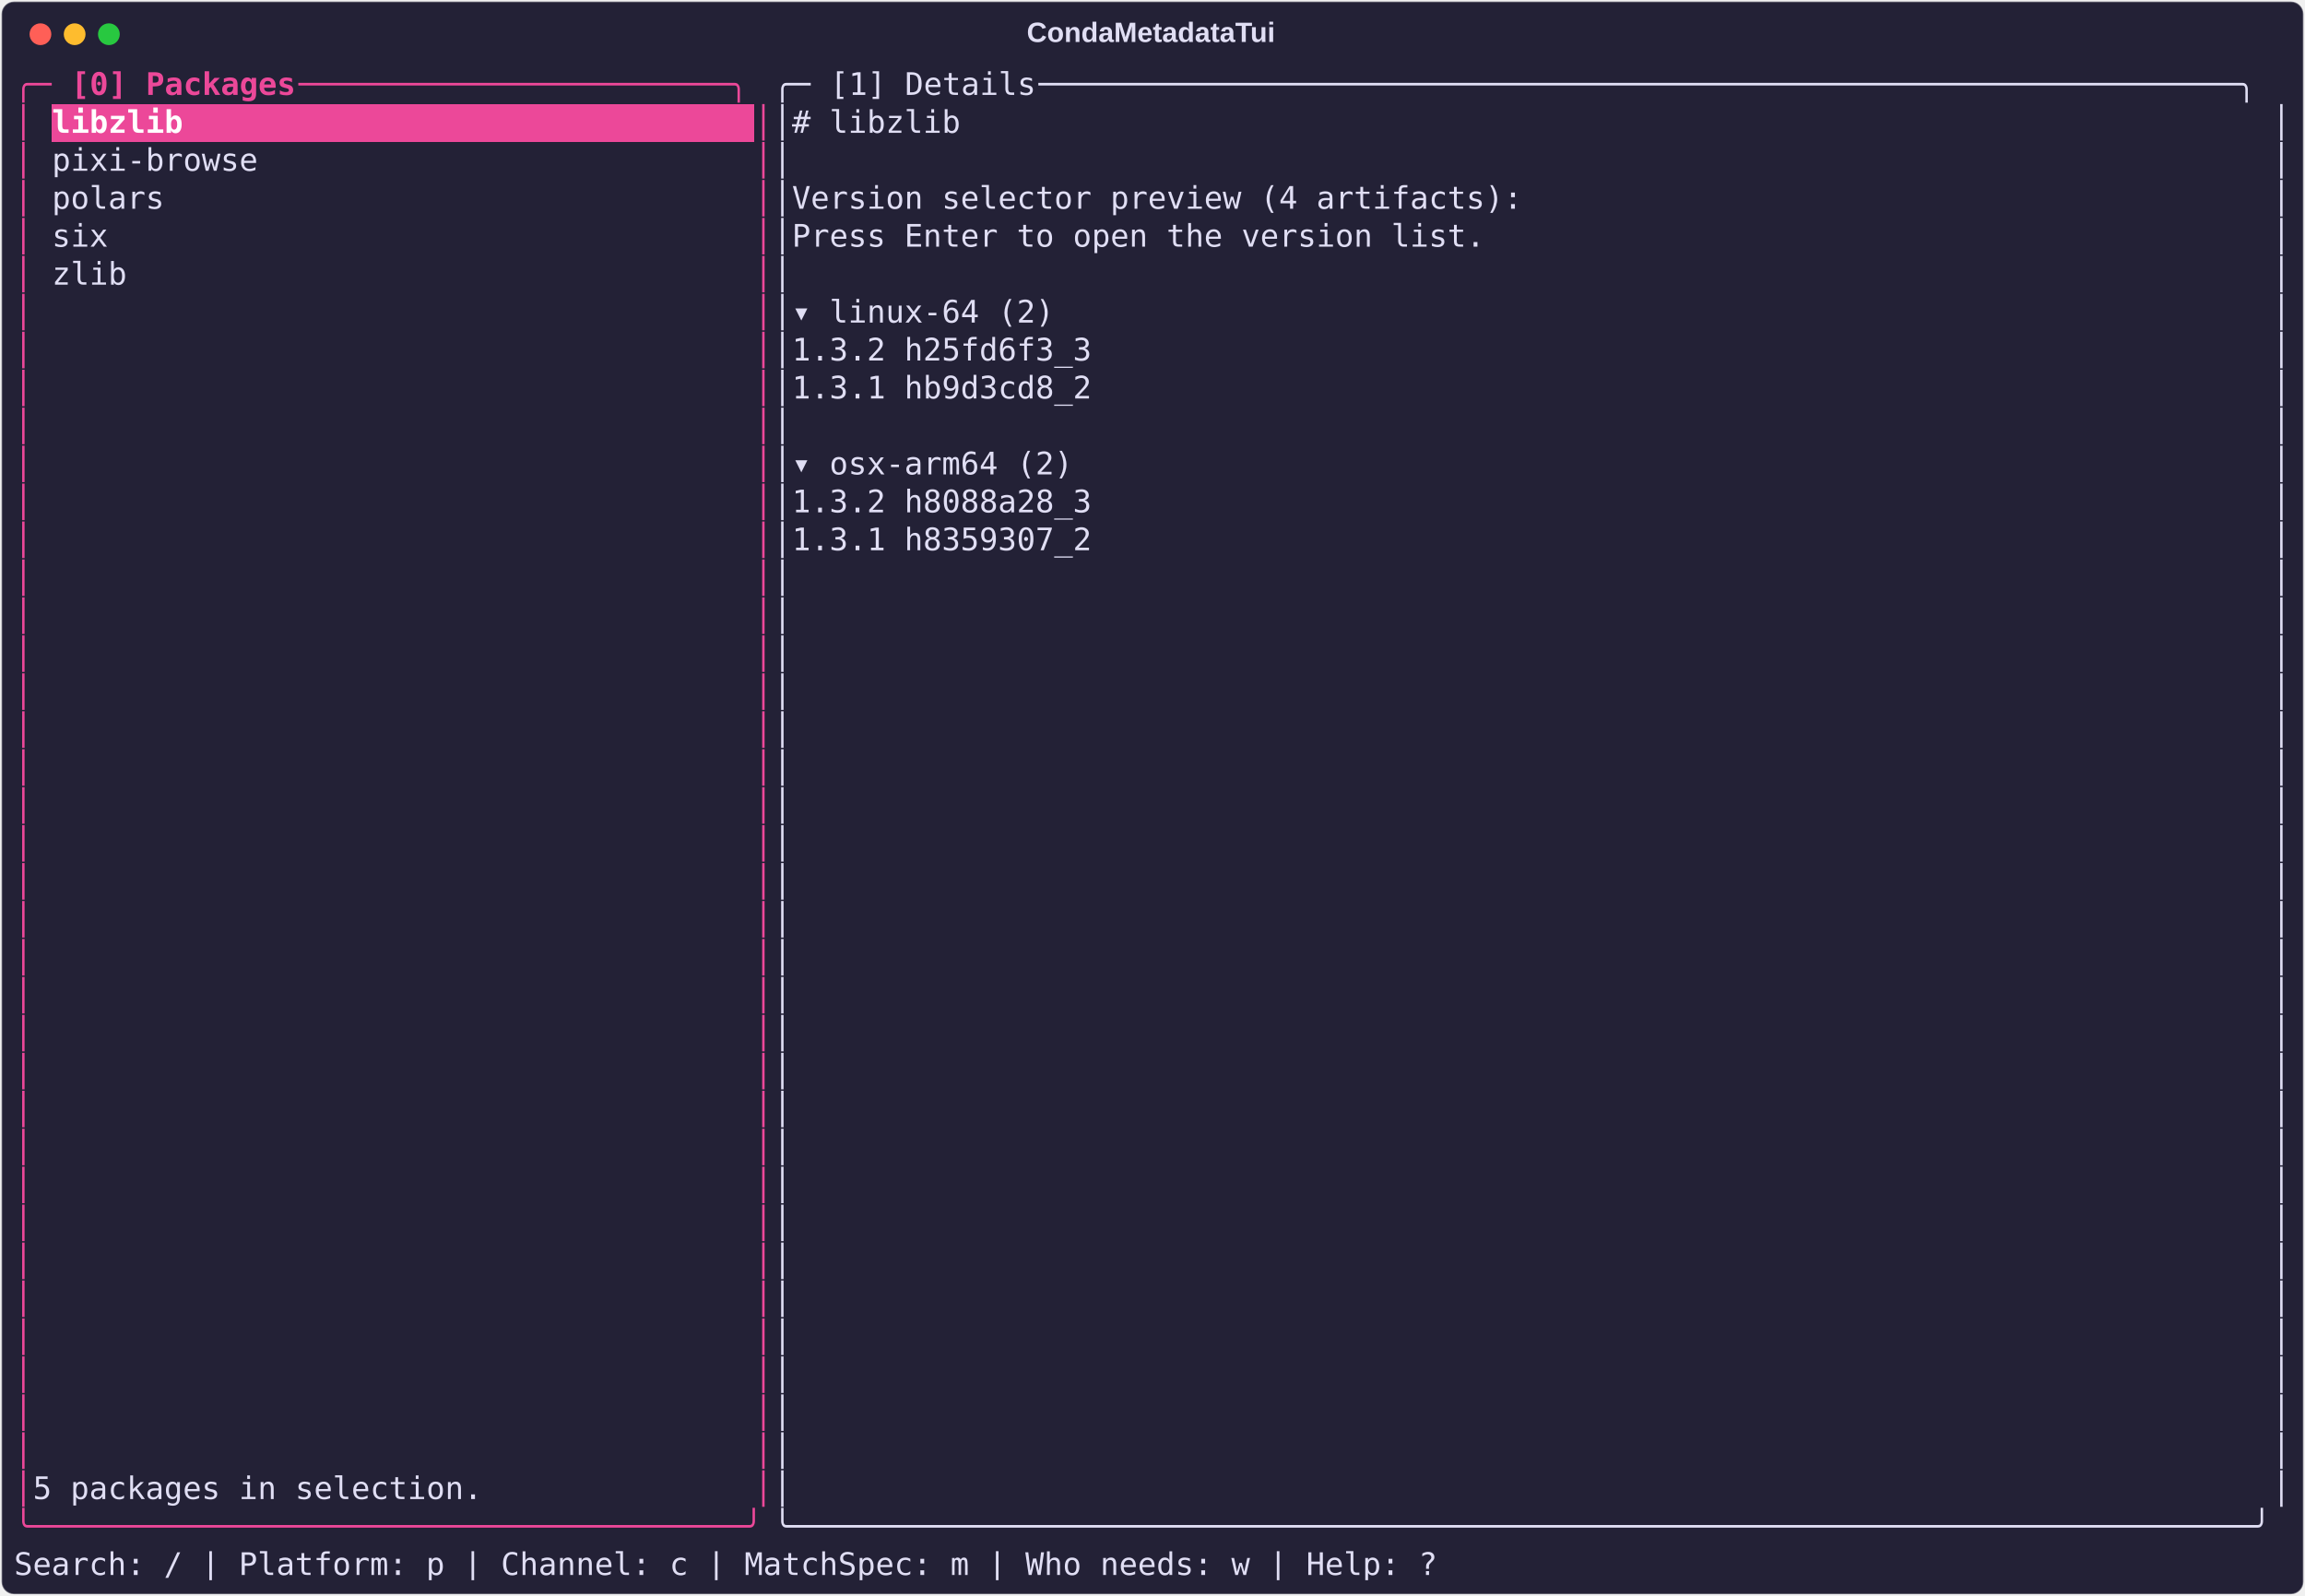
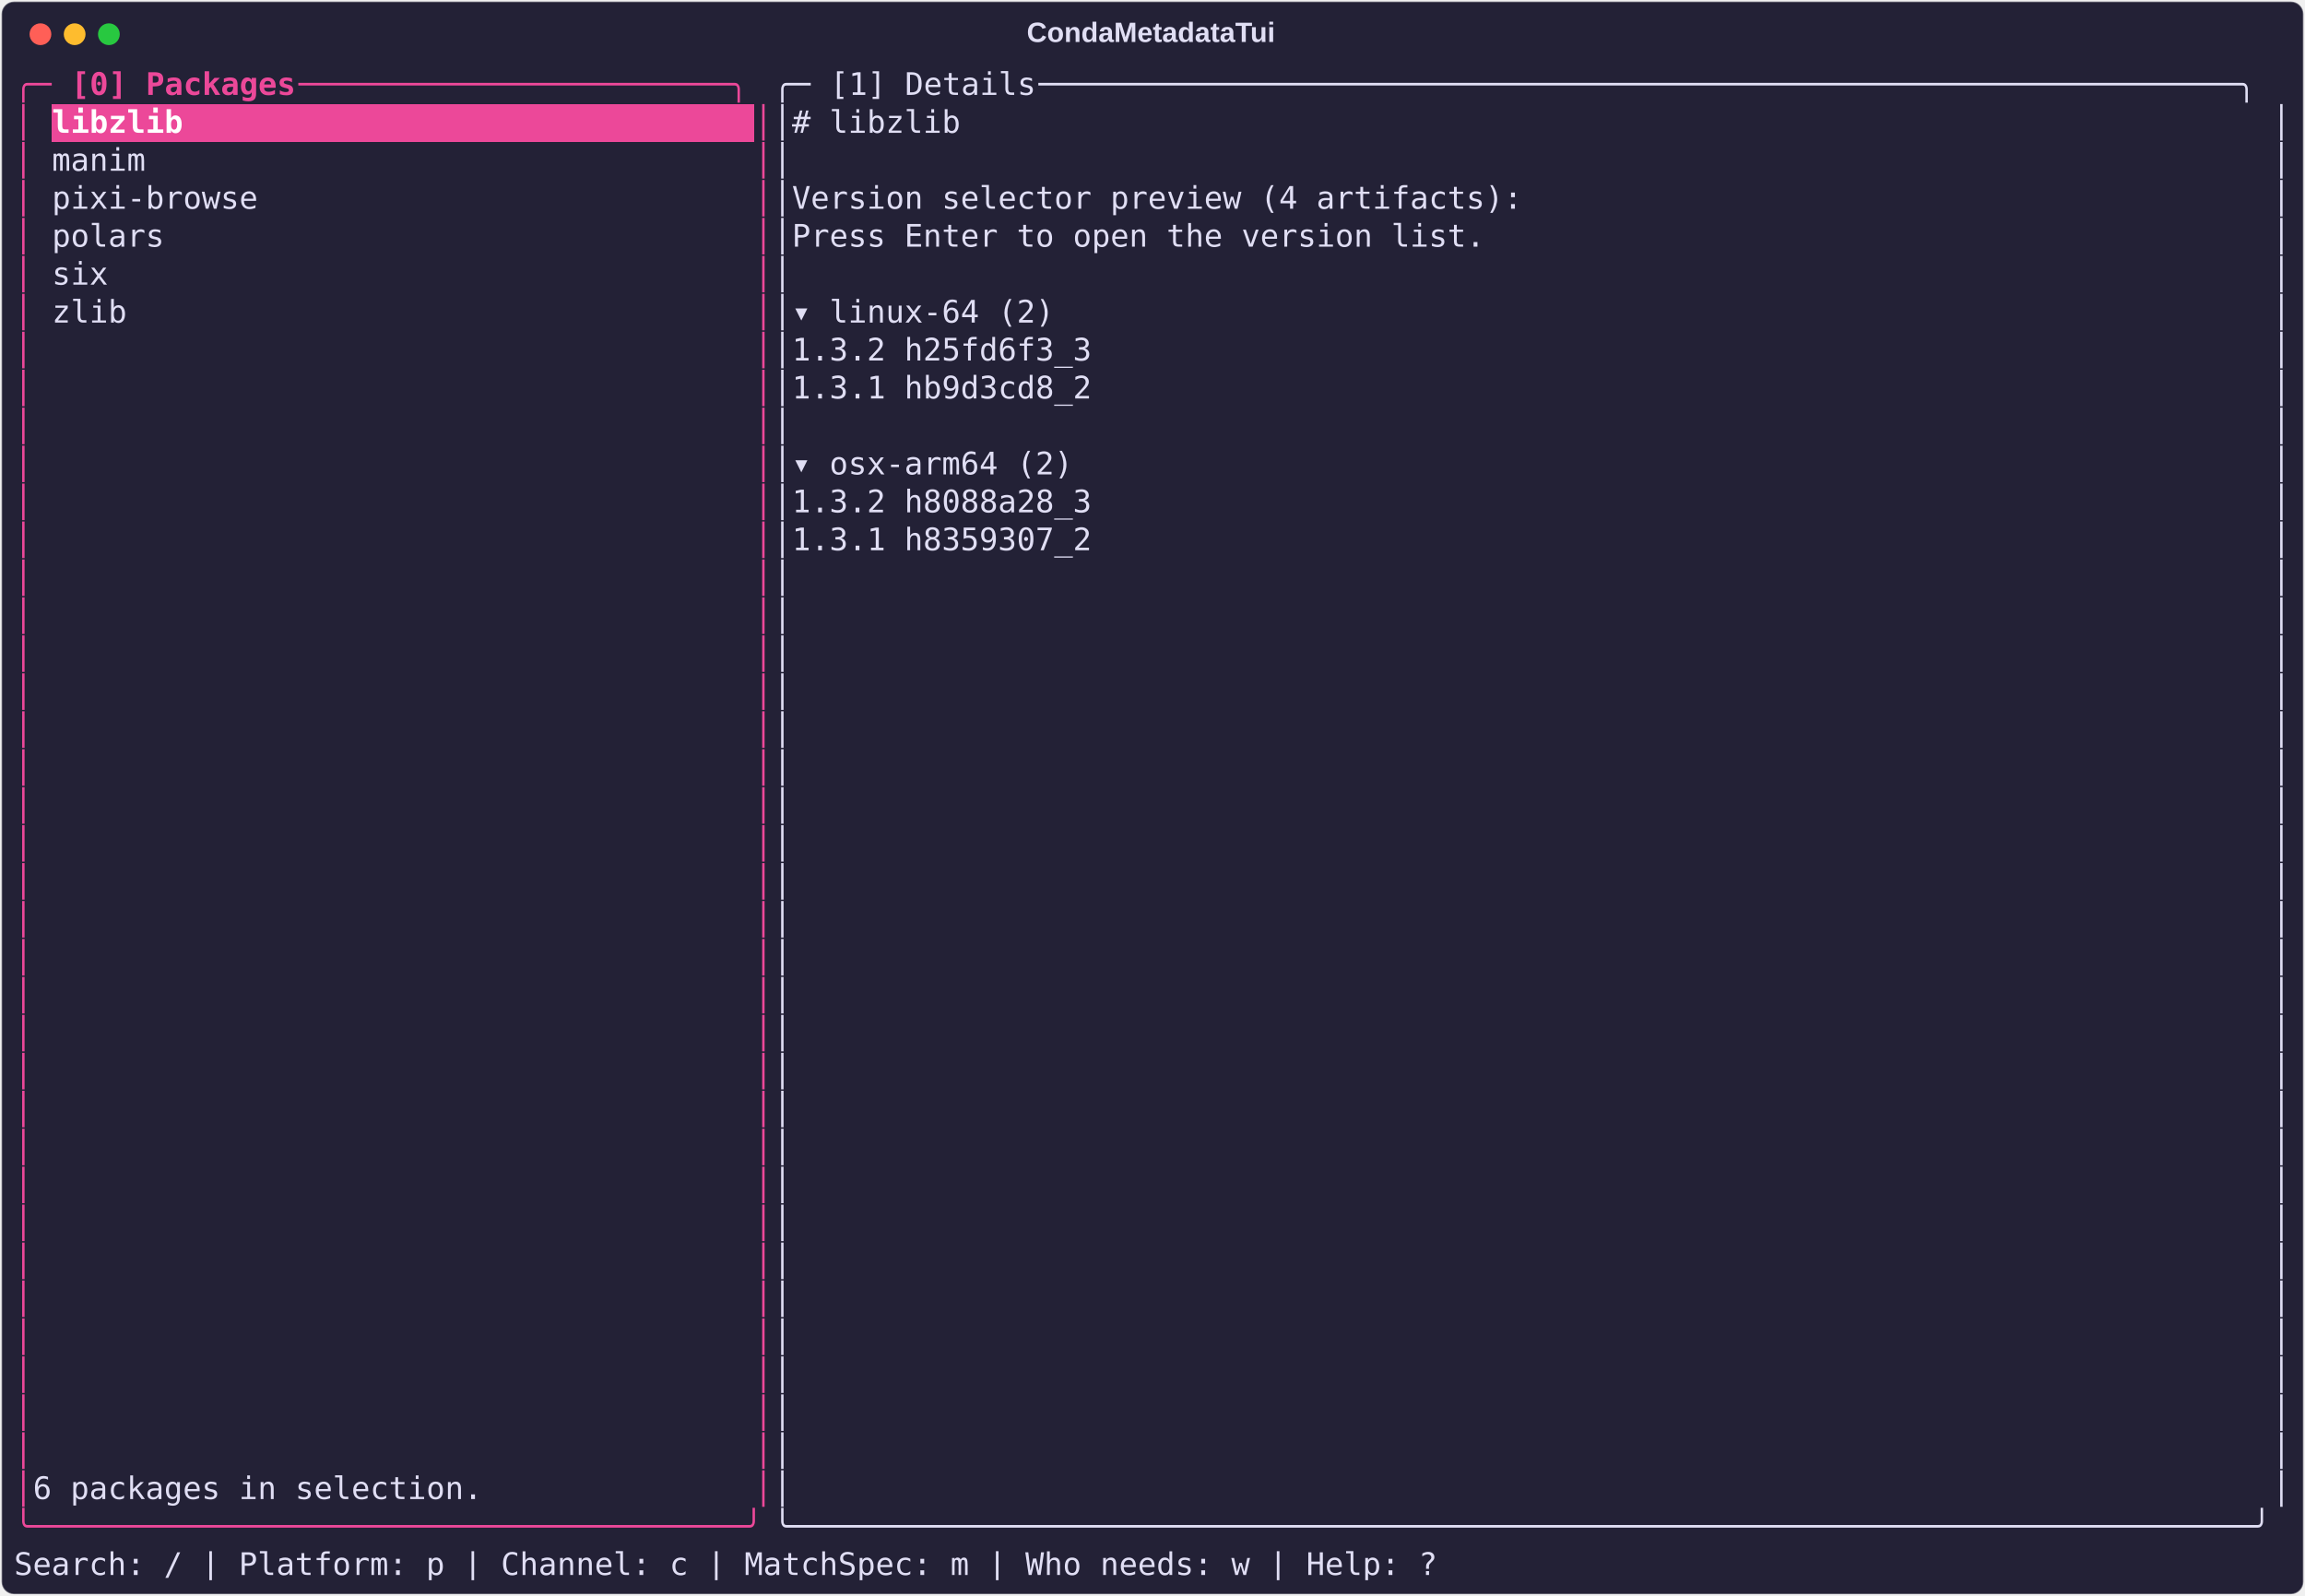
<svg xmlns="http://www.w3.org/2000/svg" class="rich-terminal" viewBox="0 0 1482 1026.0">
  <style>

    @font-face {
        font-family: "Fira Code";
        src: local("FiraCode-Regular"),
                url("https://cdnjs.cloudflare.com/ajax/libs/firacode/6.2.0/woff2/FiraCode-Regular.woff2") format("woff2"),
                url("https://cdnjs.cloudflare.com/ajax/libs/firacode/6.2.0/woff/FiraCode-Regular.woff") format("woff");
        font-style: normal;
        font-weight: 400;
    }
    @font-face {
        font-family: "Fira Code";
        src: local("FiraCode-Bold"),
                url("https://cdnjs.cloudflare.com/ajax/libs/firacode/6.2.0/woff2/FiraCode-Bold.woff2") format("woff2"),
                url("https://cdnjs.cloudflare.com/ajax/libs/firacode/6.2.0/woff/FiraCode-Bold.woff") format("woff");
        font-style: bold;
        font-weight: 700;
    }

    .terminal-matrix {
        font-family: Fira Code, monospace;
        font-size: 20px;
        line-height: 24.4px;
        font-variant-east-asian: full-width;
    }

    .terminal-title {
        font-size: 18px;
        font-weight: bold;
        font-family: arial;
    }

    .terminal-r1 { fill: #ec4899 }
.terminal-r2 { fill: #ec4899;font-weight: bold }
.terminal-r3 { fill: #e0def4 }
.terminal-r4 { fill: #ffffff;font-weight: bold }
    </style>
  <defs>
    <clipPath id="terminal-clip-terminal">
      <rect x="0" y="0" width="1463.0" height="975.0" />
    </clipPath>
    <clipPath id="terminal-line-0">
      <rect x="0" y="1.5" width="1464" height="24.65" />
    </clipPath>
    <clipPath id="terminal-line-1">
      <rect x="0" y="25.9" width="1464" height="24.65" />
    </clipPath>
    <clipPath id="terminal-line-2">
      <rect x="0" y="50.3" width="1464" height="24.65" />
    </clipPath>
    <clipPath id="terminal-line-3">
      <rect x="0" y="74.7" width="1464" height="24.65" />
    </clipPath>
    <clipPath id="terminal-line-4">
      <rect x="0" y="99.1" width="1464" height="24.65" />
    </clipPath>
    <clipPath id="terminal-line-5">
      <rect x="0" y="123.5" width="1464" height="24.65" />
    </clipPath>
    <clipPath id="terminal-line-6">
      <rect x="0" y="147.9" width="1464" height="24.65" />
    </clipPath>
    <clipPath id="terminal-line-7">
      <rect x="0" y="172.3" width="1464" height="24.65" />
    </clipPath>
    <clipPath id="terminal-line-8">
      <rect x="0" y="196.7" width="1464" height="24.65" />
    </clipPath>
    <clipPath id="terminal-line-9">
      <rect x="0" y="221.1" width="1464" height="24.65" />
    </clipPath>
    <clipPath id="terminal-line-10">
      <rect x="0" y="245.5" width="1464" height="24.65" />
    </clipPath>
    <clipPath id="terminal-line-11">
      <rect x="0" y="269.9" width="1464" height="24.65" />
    </clipPath>
    <clipPath id="terminal-line-12">
      <rect x="0" y="294.3" width="1464" height="24.65" />
    </clipPath>
    <clipPath id="terminal-line-13">
      <rect x="0" y="318.7" width="1464" height="24.65" />
    </clipPath>
    <clipPath id="terminal-line-14">
      <rect x="0" y="343.1" width="1464" height="24.65" />
    </clipPath>
    <clipPath id="terminal-line-15">
      <rect x="0" y="367.5" width="1464" height="24.65" />
    </clipPath>
    <clipPath id="terminal-line-16">
      <rect x="0" y="391.9" width="1464" height="24.65" />
    </clipPath>
    <clipPath id="terminal-line-17">
      <rect x="0" y="416.3" width="1464" height="24.65" />
    </clipPath>
    <clipPath id="terminal-line-18">
      <rect x="0" y="440.7" width="1464" height="24.65" />
    </clipPath>
    <clipPath id="terminal-line-19">
      <rect x="0" y="465.1" width="1464" height="24.65" />
    </clipPath>
    <clipPath id="terminal-line-20">
      <rect x="0" y="489.5" width="1464" height="24.65" />
    </clipPath>
    <clipPath id="terminal-line-21">
      <rect x="0" y="513.9" width="1464" height="24.65" />
    </clipPath>
    <clipPath id="terminal-line-22">
      <rect x="0" y="538.3" width="1464" height="24.65" />
    </clipPath>
    <clipPath id="terminal-line-23">
      <rect x="0" y="562.7" width="1464" height="24.65" />
    </clipPath>
    <clipPath id="terminal-line-24">
      <rect x="0" y="587.1" width="1464" height="24.65" />
    </clipPath>
    <clipPath id="terminal-line-25">
      <rect x="0" y="611.5" width="1464" height="24.65" />
    </clipPath>
    <clipPath id="terminal-line-26">
      <rect x="0" y="635.9" width="1464" height="24.65" />
    </clipPath>
    <clipPath id="terminal-line-27">
      <rect x="0" y="660.3" width="1464" height="24.65" />
    </clipPath>
    <clipPath id="terminal-line-28">
      <rect x="0" y="684.7" width="1464" height="24.65" />
    </clipPath>
    <clipPath id="terminal-line-29">
      <rect x="0" y="709.1" width="1464" height="24.65" />
    </clipPath>
    <clipPath id="terminal-line-30">
      <rect x="0" y="733.5" width="1464" height="24.65" />
    </clipPath>
    <clipPath id="terminal-line-31">
      <rect x="0" y="757.9" width="1464" height="24.65" />
    </clipPath>
    <clipPath id="terminal-line-32">
      <rect x="0" y="782.3" width="1464" height="24.65" />
    </clipPath>
    <clipPath id="terminal-line-33">
      <rect x="0" y="806.7" width="1464" height="24.65" />
    </clipPath>
    <clipPath id="terminal-line-34">
      <rect x="0" y="831.1" width="1464" height="24.65" />
    </clipPath>
    <clipPath id="terminal-line-35">
      <rect x="0" y="855.5" width="1464" height="24.65" />
    </clipPath>
    <clipPath id="terminal-line-36">
      <rect x="0" y="879.9" width="1464" height="24.65" />
    </clipPath>
    <clipPath id="terminal-line-37">
      <rect x="0" y="904.3" width="1464" height="24.65" />
    </clipPath>
    <clipPath id="terminal-line-38">
      <rect x="0" y="928.7" width="1464" height="24.65" />
    </clipPath>
  </defs>
  <rect fill="#232136" stroke="rgba(255,255,255,0.35)" stroke-width="1" x="1" y="1" width="1480" height="1024" rx="8" />
  <text class="terminal-title" fill="#e0def4" text-anchor="middle" x="740" y="27">CondaMetadataTui</text>
  <g transform="translate(26,22)">
    <circle cx="0" cy="0" r="7" fill="#ff5f57" />
    <circle cx="22" cy="0" r="7" fill="#febc2e" />
    <circle cx="44" cy="0" r="7" fill="#28c840" />
  </g>
  <g transform="translate(9, 41)" clip-path="url(#terminal-clip-terminal)">
    <rect fill="#ec4899" x="24.4" y="25.9" width="85.4" height="24.65" shape-rendering="crispEdges" />
    <rect fill="#ec4899" x="109.8" y="25.9" width="366" height="24.65" shape-rendering="crispEdges" />
    <g class="terminal-matrix">
      <text class="terminal-r1" x="0" y="20" textLength="36.6" clip-path="url(#terminal-line-0)">╭─ </text>
      <text class="terminal-r2" x="36.6" y="20" textLength="146.4" clip-path="url(#terminal-line-0)">[0] Packages</text>
      <text class="terminal-r1" x="183" y="20" textLength="305" clip-path="url(#terminal-line-0)"> ───────────────────────╮</text>
      <text class="terminal-r3" x="488" y="20" textLength="36.6" clip-path="url(#terminal-line-0)">╭─ </text>
      <text class="terminal-r3" x="524.6" y="20" textLength="134.2" clip-path="url(#terminal-line-0)">[1] Details</text>
      <text class="terminal-r3" x="658.8" y="20" textLength="805.2" clip-path="url(#terminal-line-0)"> ────────────────────────────────────────────────────────────────╮</text>
      <text class="terminal-r3" x="1464" y="20" textLength="12.2" clip-path="url(#terminal-line-0)">
</text>
      <text class="terminal-r1" x="0" y="44.4" textLength="12.2" clip-path="url(#terminal-line-1)">│</text>
      <text class="terminal-r4" x="24.4" y="44.4" textLength="85.4" clip-path="url(#terminal-line-1)">libzlib</text>
      <text class="terminal-r1" x="475.8" y="44.4" textLength="12.2" clip-path="url(#terminal-line-1)">│</text>
      <text class="terminal-r3" x="488" y="44.4" textLength="12.2" clip-path="url(#terminal-line-1)">│</text>
      <text class="terminal-r3" x="500.2" y="44.4" textLength="109.8" clip-path="url(#terminal-line-1)"># libzlib</text>
      <text class="terminal-r3" x="1451.8" y="44.4" textLength="12.2" clip-path="url(#terminal-line-1)">│</text>
      <text class="terminal-r3" x="1464" y="44.4" textLength="12.2" clip-path="url(#terminal-line-1)">
</text>
      <text class="terminal-r1" x="0" y="68.8" textLength="12.2" clip-path="url(#terminal-line-2)">│</text>
-       <text class="terminal-r3" x="24.4" y="68.8" textLength="134.2" clip-path="url(#terminal-line-2)">pixi-browse</text>
+       <text class="terminal-r3" x="24.4" y="68.8" textLength="61" clip-path="url(#terminal-line-2)">manim</text>
      <text class="terminal-r1" x="475.8" y="68.8" textLength="12.2" clip-path="url(#terminal-line-2)">│</text>
      <text class="terminal-r3" x="488" y="68.8" textLength="12.2" clip-path="url(#terminal-line-2)">│</text>
      <text class="terminal-r3" x="1451.8" y="68.8" textLength="12.2" clip-path="url(#terminal-line-2)">│</text>
      <text class="terminal-r3" x="1464" y="68.8" textLength="12.2" clip-path="url(#terminal-line-2)">
</text>
      <text class="terminal-r1" x="0" y="93.2" textLength="12.2" clip-path="url(#terminal-line-3)">│</text>
-       <text class="terminal-r3" x="24.4" y="93.2" textLength="73.2" clip-path="url(#terminal-line-3)">polars</text>
+       <text class="terminal-r3" x="24.4" y="93.2" textLength="134.2" clip-path="url(#terminal-line-3)">pixi-browse</text>
      <text class="terminal-r1" x="475.8" y="93.2" textLength="12.2" clip-path="url(#terminal-line-3)">│</text>
      <text class="terminal-r3" x="488" y="93.2" textLength="12.2" clip-path="url(#terminal-line-3)">│</text>
      <text class="terminal-r3" x="500.2" y="93.2" textLength="475.8" clip-path="url(#terminal-line-3)">Version selector preview (4 artifacts):</text>
      <text class="terminal-r3" x="1451.8" y="93.2" textLength="12.2" clip-path="url(#terminal-line-3)">│</text>
      <text class="terminal-r3" x="1464" y="93.2" textLength="12.2" clip-path="url(#terminal-line-3)">
</text>
      <text class="terminal-r1" x="0" y="117.6" textLength="12.2" clip-path="url(#terminal-line-4)">│</text>
-       <text class="terminal-r3" x="24.4" y="117.6" textLength="36.6" clip-path="url(#terminal-line-4)">six</text>
+       <text class="terminal-r3" x="24.4" y="117.6" textLength="73.2" clip-path="url(#terminal-line-4)">polars</text>
      <text class="terminal-r1" x="475.8" y="117.6" textLength="12.2" clip-path="url(#terminal-line-4)">│</text>
      <text class="terminal-r3" x="488" y="117.6" textLength="12.2" clip-path="url(#terminal-line-4)">│</text>
      <text class="terminal-r3" x="500.2" y="117.6" textLength="451.4" clip-path="url(#terminal-line-4)">Press Enter to open the version list.</text>
      <text class="terminal-r3" x="1451.8" y="117.6" textLength="12.2" clip-path="url(#terminal-line-4)">│</text>
      <text class="terminal-r3" x="1464" y="117.6" textLength="12.2" clip-path="url(#terminal-line-4)">
</text>
      <text class="terminal-r1" x="0" y="142" textLength="12.2" clip-path="url(#terminal-line-5)">│</text>
-       <text class="terminal-r3" x="24.4" y="142" textLength="48.8" clip-path="url(#terminal-line-5)">zlib</text>
+       <text class="terminal-r3" x="24.4" y="142" textLength="36.6" clip-path="url(#terminal-line-5)">six</text>
      <text class="terminal-r1" x="475.8" y="142" textLength="12.2" clip-path="url(#terminal-line-5)">│</text>
      <text class="terminal-r3" x="488" y="142" textLength="12.2" clip-path="url(#terminal-line-5)">│</text>
      <text class="terminal-r3" x="1451.8" y="142" textLength="12.2" clip-path="url(#terminal-line-5)">│</text>
      <text class="terminal-r3" x="1464" y="142" textLength="12.2" clip-path="url(#terminal-line-5)">
</text>
      <text class="terminal-r1" x="0" y="166.4" textLength="12.2" clip-path="url(#terminal-line-6)">│</text>
+       <text class="terminal-r3" x="24.4" y="166.4" textLength="48.8" clip-path="url(#terminal-line-6)">zlib</text>
      <text class="terminal-r1" x="475.8" y="166.4" textLength="12.2" clip-path="url(#terminal-line-6)">│</text>
      <text class="terminal-r3" x="488" y="166.4" textLength="12.2" clip-path="url(#terminal-line-6)">│</text>
      <text class="terminal-r3" x="500.2" y="166.4" textLength="170.8" clip-path="url(#terminal-line-6)">▾ linux-64 (2)</text>
      <text class="terminal-r3" x="1451.8" y="166.4" textLength="12.2" clip-path="url(#terminal-line-6)">│</text>
      <text class="terminal-r3" x="1464" y="166.4" textLength="12.2" clip-path="url(#terminal-line-6)">
</text>
      <text class="terminal-r1" x="0" y="190.8" textLength="12.2" clip-path="url(#terminal-line-7)">│</text>
      <text class="terminal-r1" x="475.8" y="190.8" textLength="12.2" clip-path="url(#terminal-line-7)">│</text>
      <text class="terminal-r3" x="488" y="190.8" textLength="12.2" clip-path="url(#terminal-line-7)">│</text>
      <text class="terminal-r3" x="500.2" y="190.8" textLength="195.2" clip-path="url(#terminal-line-7)">1.3.2 h25fd6f3_3</text>
      <text class="terminal-r3" x="1451.8" y="190.8" textLength="12.2" clip-path="url(#terminal-line-7)">│</text>
      <text class="terminal-r3" x="1464" y="190.8" textLength="12.2" clip-path="url(#terminal-line-7)">
</text>
      <text class="terminal-r1" x="0" y="215.2" textLength="12.2" clip-path="url(#terminal-line-8)">│</text>
      <text class="terminal-r1" x="475.8" y="215.2" textLength="12.2" clip-path="url(#terminal-line-8)">│</text>
      <text class="terminal-r3" x="488" y="215.2" textLength="12.2" clip-path="url(#terminal-line-8)">│</text>
      <text class="terminal-r3" x="500.2" y="215.2" textLength="195.2" clip-path="url(#terminal-line-8)">1.3.1 hb9d3cd8_2</text>
      <text class="terminal-r3" x="1451.8" y="215.2" textLength="12.2" clip-path="url(#terminal-line-8)">│</text>
      <text class="terminal-r3" x="1464" y="215.2" textLength="12.2" clip-path="url(#terminal-line-8)">
</text>
      <text class="terminal-r1" x="0" y="239.6" textLength="12.2" clip-path="url(#terminal-line-9)">│</text>
      <text class="terminal-r1" x="475.8" y="239.6" textLength="12.2" clip-path="url(#terminal-line-9)">│</text>
      <text class="terminal-r3" x="488" y="239.6" textLength="12.2" clip-path="url(#terminal-line-9)">│</text>
      <text class="terminal-r3" x="1451.8" y="239.6" textLength="12.2" clip-path="url(#terminal-line-9)">│</text>
      <text class="terminal-r3" x="1464" y="239.6" textLength="12.2" clip-path="url(#terminal-line-9)">
</text>
      <text class="terminal-r1" x="0" y="264" textLength="12.2" clip-path="url(#terminal-line-10)">│</text>
      <text class="terminal-r1" x="475.8" y="264" textLength="12.2" clip-path="url(#terminal-line-10)">│</text>
      <text class="terminal-r3" x="488" y="264" textLength="12.2" clip-path="url(#terminal-line-10)">│</text>
      <text class="terminal-r3" x="500.2" y="264" textLength="183" clip-path="url(#terminal-line-10)">▾ osx-arm64 (2)</text>
      <text class="terminal-r3" x="1451.8" y="264" textLength="12.2" clip-path="url(#terminal-line-10)">│</text>
      <text class="terminal-r3" x="1464" y="264" textLength="12.2" clip-path="url(#terminal-line-10)">
</text>
      <text class="terminal-r1" x="0" y="288.4" textLength="12.2" clip-path="url(#terminal-line-11)">│</text>
      <text class="terminal-r1" x="475.8" y="288.4" textLength="12.2" clip-path="url(#terminal-line-11)">│</text>
      <text class="terminal-r3" x="488" y="288.4" textLength="12.2" clip-path="url(#terminal-line-11)">│</text>
      <text class="terminal-r3" x="500.2" y="288.4" textLength="195.2" clip-path="url(#terminal-line-11)">1.3.2 h8088a28_3</text>
      <text class="terminal-r3" x="1451.8" y="288.4" textLength="12.2" clip-path="url(#terminal-line-11)">│</text>
      <text class="terminal-r3" x="1464" y="288.4" textLength="12.2" clip-path="url(#terminal-line-11)">
</text>
      <text class="terminal-r1" x="0" y="312.8" textLength="12.2" clip-path="url(#terminal-line-12)">│</text>
      <text class="terminal-r1" x="475.8" y="312.8" textLength="12.2" clip-path="url(#terminal-line-12)">│</text>
      <text class="terminal-r3" x="488" y="312.8" textLength="12.2" clip-path="url(#terminal-line-12)">│</text>
      <text class="terminal-r3" x="500.2" y="312.8" textLength="195.2" clip-path="url(#terminal-line-12)">1.3.1 h8359307_2</text>
      <text class="terminal-r3" x="1451.8" y="312.8" textLength="12.2" clip-path="url(#terminal-line-12)">│</text>
      <text class="terminal-r3" x="1464" y="312.8" textLength="12.2" clip-path="url(#terminal-line-12)">
</text>
      <text class="terminal-r1" x="0" y="337.2" textLength="12.2" clip-path="url(#terminal-line-13)">│</text>
      <text class="terminal-r1" x="475.8" y="337.2" textLength="12.2" clip-path="url(#terminal-line-13)">│</text>
      <text class="terminal-r3" x="488" y="337.2" textLength="12.2" clip-path="url(#terminal-line-13)">│</text>
      <text class="terminal-r3" x="1451.8" y="337.2" textLength="12.2" clip-path="url(#terminal-line-13)">│</text>
      <text class="terminal-r3" x="1464" y="337.2" textLength="12.2" clip-path="url(#terminal-line-13)">
</text>
      <text class="terminal-r1" x="0" y="361.6" textLength="12.2" clip-path="url(#terminal-line-14)">│</text>
      <text class="terminal-r1" x="475.8" y="361.6" textLength="12.2" clip-path="url(#terminal-line-14)">│</text>
      <text class="terminal-r3" x="488" y="361.6" textLength="12.2" clip-path="url(#terminal-line-14)">│</text>
      <text class="terminal-r3" x="1451.8" y="361.6" textLength="12.2" clip-path="url(#terminal-line-14)">│</text>
      <text class="terminal-r3" x="1464" y="361.6" textLength="12.2" clip-path="url(#terminal-line-14)">
</text>
      <text class="terminal-r1" x="0" y="386" textLength="12.2" clip-path="url(#terminal-line-15)">│</text>
      <text class="terminal-r1" x="475.8" y="386" textLength="12.2" clip-path="url(#terminal-line-15)">│</text>
      <text class="terminal-r3" x="488" y="386" textLength="12.2" clip-path="url(#terminal-line-15)">│</text>
      <text class="terminal-r3" x="1451.8" y="386" textLength="12.2" clip-path="url(#terminal-line-15)">│</text>
      <text class="terminal-r3" x="1464" y="386" textLength="12.2" clip-path="url(#terminal-line-15)">
</text>
      <text class="terminal-r1" x="0" y="410.4" textLength="12.2" clip-path="url(#terminal-line-16)">│</text>
      <text class="terminal-r1" x="475.8" y="410.4" textLength="12.2" clip-path="url(#terminal-line-16)">│</text>
      <text class="terminal-r3" x="488" y="410.4" textLength="12.2" clip-path="url(#terminal-line-16)">│</text>
      <text class="terminal-r3" x="1451.8" y="410.4" textLength="12.2" clip-path="url(#terminal-line-16)">│</text>
      <text class="terminal-r3" x="1464" y="410.4" textLength="12.2" clip-path="url(#terminal-line-16)">
</text>
      <text class="terminal-r1" x="0" y="434.8" textLength="12.2" clip-path="url(#terminal-line-17)">│</text>
      <text class="terminal-r1" x="475.8" y="434.8" textLength="12.2" clip-path="url(#terminal-line-17)">│</text>
      <text class="terminal-r3" x="488" y="434.8" textLength="12.2" clip-path="url(#terminal-line-17)">│</text>
      <text class="terminal-r3" x="1451.8" y="434.8" textLength="12.2" clip-path="url(#terminal-line-17)">│</text>
      <text class="terminal-r3" x="1464" y="434.8" textLength="12.2" clip-path="url(#terminal-line-17)">
</text>
      <text class="terminal-r1" x="0" y="459.2" textLength="12.2" clip-path="url(#terminal-line-18)">│</text>
      <text class="terminal-r1" x="475.8" y="459.2" textLength="12.2" clip-path="url(#terminal-line-18)">│</text>
      <text class="terminal-r3" x="488" y="459.2" textLength="12.2" clip-path="url(#terminal-line-18)">│</text>
      <text class="terminal-r3" x="1451.8" y="459.2" textLength="12.2" clip-path="url(#terminal-line-18)">│</text>
      <text class="terminal-r3" x="1464" y="459.2" textLength="12.2" clip-path="url(#terminal-line-18)">
</text>
      <text class="terminal-r1" x="0" y="483.6" textLength="12.2" clip-path="url(#terminal-line-19)">│</text>
      <text class="terminal-r1" x="475.8" y="483.6" textLength="12.2" clip-path="url(#terminal-line-19)">│</text>
      <text class="terminal-r3" x="488" y="483.6" textLength="12.2" clip-path="url(#terminal-line-19)">│</text>
      <text class="terminal-r3" x="1451.8" y="483.6" textLength="12.2" clip-path="url(#terminal-line-19)">│</text>
      <text class="terminal-r3" x="1464" y="483.6" textLength="12.2" clip-path="url(#terminal-line-19)">
</text>
      <text class="terminal-r1" x="0" y="508" textLength="12.2" clip-path="url(#terminal-line-20)">│</text>
      <text class="terminal-r1" x="475.8" y="508" textLength="12.2" clip-path="url(#terminal-line-20)">│</text>
      <text class="terminal-r3" x="488" y="508" textLength="12.2" clip-path="url(#terminal-line-20)">│</text>
      <text class="terminal-r3" x="1451.8" y="508" textLength="12.2" clip-path="url(#terminal-line-20)">│</text>
      <text class="terminal-r3" x="1464" y="508" textLength="12.2" clip-path="url(#terminal-line-20)">
</text>
      <text class="terminal-r1" x="0" y="532.4" textLength="12.2" clip-path="url(#terminal-line-21)">│</text>
      <text class="terminal-r1" x="475.8" y="532.4" textLength="12.2" clip-path="url(#terminal-line-21)">│</text>
      <text class="terminal-r3" x="488" y="532.4" textLength="12.2" clip-path="url(#terminal-line-21)">│</text>
      <text class="terminal-r3" x="1451.8" y="532.4" textLength="12.2" clip-path="url(#terminal-line-21)">│</text>
      <text class="terminal-r3" x="1464" y="532.4" textLength="12.2" clip-path="url(#terminal-line-21)">
</text>
      <text class="terminal-r1" x="0" y="556.8" textLength="12.2" clip-path="url(#terminal-line-22)">│</text>
      <text class="terminal-r1" x="475.8" y="556.8" textLength="12.2" clip-path="url(#terminal-line-22)">│</text>
      <text class="terminal-r3" x="488" y="556.8" textLength="12.2" clip-path="url(#terminal-line-22)">│</text>
      <text class="terminal-r3" x="1451.8" y="556.8" textLength="12.2" clip-path="url(#terminal-line-22)">│</text>
      <text class="terminal-r3" x="1464" y="556.8" textLength="12.2" clip-path="url(#terminal-line-22)">
</text>
      <text class="terminal-r1" x="0" y="581.2" textLength="12.2" clip-path="url(#terminal-line-23)">│</text>
      <text class="terminal-r1" x="475.8" y="581.2" textLength="12.2" clip-path="url(#terminal-line-23)">│</text>
      <text class="terminal-r3" x="488" y="581.2" textLength="12.2" clip-path="url(#terminal-line-23)">│</text>
      <text class="terminal-r3" x="1451.8" y="581.2" textLength="12.2" clip-path="url(#terminal-line-23)">│</text>
      <text class="terminal-r3" x="1464" y="581.2" textLength="12.2" clip-path="url(#terminal-line-23)">
</text>
      <text class="terminal-r1" x="0" y="605.6" textLength="12.2" clip-path="url(#terminal-line-24)">│</text>
      <text class="terminal-r1" x="475.8" y="605.6" textLength="12.2" clip-path="url(#terminal-line-24)">│</text>
      <text class="terminal-r3" x="488" y="605.6" textLength="12.2" clip-path="url(#terminal-line-24)">│</text>
      <text class="terminal-r3" x="1451.8" y="605.6" textLength="12.2" clip-path="url(#terminal-line-24)">│</text>
      <text class="terminal-r3" x="1464" y="605.6" textLength="12.2" clip-path="url(#terminal-line-24)">
</text>
      <text class="terminal-r1" x="0" y="630" textLength="12.2" clip-path="url(#terminal-line-25)">│</text>
      <text class="terminal-r1" x="475.8" y="630" textLength="12.2" clip-path="url(#terminal-line-25)">│</text>
      <text class="terminal-r3" x="488" y="630" textLength="12.2" clip-path="url(#terminal-line-25)">│</text>
      <text class="terminal-r3" x="1451.8" y="630" textLength="12.2" clip-path="url(#terminal-line-25)">│</text>
      <text class="terminal-r3" x="1464" y="630" textLength="12.2" clip-path="url(#terminal-line-25)">
</text>
      <text class="terminal-r1" x="0" y="654.4" textLength="12.2" clip-path="url(#terminal-line-26)">│</text>
      <text class="terminal-r1" x="475.8" y="654.4" textLength="12.2" clip-path="url(#terminal-line-26)">│</text>
      <text class="terminal-r3" x="488" y="654.4" textLength="12.2" clip-path="url(#terminal-line-26)">│</text>
      <text class="terminal-r3" x="1451.8" y="654.4" textLength="12.2" clip-path="url(#terminal-line-26)">│</text>
      <text class="terminal-r3" x="1464" y="654.4" textLength="12.2" clip-path="url(#terminal-line-26)">
</text>
      <text class="terminal-r1" x="0" y="678.8" textLength="12.2" clip-path="url(#terminal-line-27)">│</text>
      <text class="terminal-r1" x="475.8" y="678.8" textLength="12.2" clip-path="url(#terminal-line-27)">│</text>
      <text class="terminal-r3" x="488" y="678.8" textLength="12.2" clip-path="url(#terminal-line-27)">│</text>
      <text class="terminal-r3" x="1451.8" y="678.8" textLength="12.2" clip-path="url(#terminal-line-27)">│</text>
      <text class="terminal-r3" x="1464" y="678.8" textLength="12.2" clip-path="url(#terminal-line-27)">
</text>
      <text class="terminal-r1" x="0" y="703.2" textLength="12.2" clip-path="url(#terminal-line-28)">│</text>
      <text class="terminal-r1" x="475.8" y="703.2" textLength="12.2" clip-path="url(#terminal-line-28)">│</text>
      <text class="terminal-r3" x="488" y="703.2" textLength="12.2" clip-path="url(#terminal-line-28)">│</text>
      <text class="terminal-r3" x="1451.8" y="703.2" textLength="12.2" clip-path="url(#terminal-line-28)">│</text>
      <text class="terminal-r3" x="1464" y="703.2" textLength="12.2" clip-path="url(#terminal-line-28)">
</text>
      <text class="terminal-r1" x="0" y="727.6" textLength="12.2" clip-path="url(#terminal-line-29)">│</text>
      <text class="terminal-r1" x="475.8" y="727.6" textLength="12.2" clip-path="url(#terminal-line-29)">│</text>
      <text class="terminal-r3" x="488" y="727.6" textLength="12.2" clip-path="url(#terminal-line-29)">│</text>
      <text class="terminal-r3" x="1451.8" y="727.6" textLength="12.2" clip-path="url(#terminal-line-29)">│</text>
      <text class="terminal-r3" x="1464" y="727.6" textLength="12.2" clip-path="url(#terminal-line-29)">
</text>
      <text class="terminal-r1" x="0" y="752" textLength="12.2" clip-path="url(#terminal-line-30)">│</text>
      <text class="terminal-r1" x="475.8" y="752" textLength="12.2" clip-path="url(#terminal-line-30)">│</text>
      <text class="terminal-r3" x="488" y="752" textLength="12.2" clip-path="url(#terminal-line-30)">│</text>
      <text class="terminal-r3" x="1451.8" y="752" textLength="12.2" clip-path="url(#terminal-line-30)">│</text>
      <text class="terminal-r3" x="1464" y="752" textLength="12.2" clip-path="url(#terminal-line-30)">
</text>
      <text class="terminal-r1" x="0" y="776.4" textLength="12.2" clip-path="url(#terminal-line-31)">│</text>
      <text class="terminal-r1" x="475.8" y="776.4" textLength="12.2" clip-path="url(#terminal-line-31)">│</text>
      <text class="terminal-r3" x="488" y="776.4" textLength="12.2" clip-path="url(#terminal-line-31)">│</text>
      <text class="terminal-r3" x="1451.8" y="776.4" textLength="12.2" clip-path="url(#terminal-line-31)">│</text>
      <text class="terminal-r3" x="1464" y="776.4" textLength="12.2" clip-path="url(#terminal-line-31)">
</text>
      <text class="terminal-r1" x="0" y="800.8" textLength="12.2" clip-path="url(#terminal-line-32)">│</text>
      <text class="terminal-r1" x="475.8" y="800.8" textLength="12.2" clip-path="url(#terminal-line-32)">│</text>
      <text class="terminal-r3" x="488" y="800.8" textLength="12.2" clip-path="url(#terminal-line-32)">│</text>
      <text class="terminal-r3" x="1451.8" y="800.8" textLength="12.2" clip-path="url(#terminal-line-32)">│</text>
      <text class="terminal-r3" x="1464" y="800.8" textLength="12.2" clip-path="url(#terminal-line-32)">
</text>
      <text class="terminal-r1" x="0" y="825.2" textLength="12.2" clip-path="url(#terminal-line-33)">│</text>
      <text class="terminal-r1" x="475.8" y="825.2" textLength="12.2" clip-path="url(#terminal-line-33)">│</text>
      <text class="terminal-r3" x="488" y="825.2" textLength="12.2" clip-path="url(#terminal-line-33)">│</text>
      <text class="terminal-r3" x="1451.8" y="825.2" textLength="12.2" clip-path="url(#terminal-line-33)">│</text>
      <text class="terminal-r3" x="1464" y="825.2" textLength="12.2" clip-path="url(#terminal-line-33)">
</text>
      <text class="terminal-r1" x="0" y="849.6" textLength="12.2" clip-path="url(#terminal-line-34)">│</text>
      <text class="terminal-r1" x="475.8" y="849.6" textLength="12.2" clip-path="url(#terminal-line-34)">│</text>
      <text class="terminal-r3" x="488" y="849.6" textLength="12.2" clip-path="url(#terminal-line-34)">│</text>
      <text class="terminal-r3" x="1451.8" y="849.6" textLength="12.2" clip-path="url(#terminal-line-34)">│</text>
      <text class="terminal-r3" x="1464" y="849.6" textLength="12.2" clip-path="url(#terminal-line-34)">
</text>
      <text class="terminal-r1" x="0" y="874" textLength="12.2" clip-path="url(#terminal-line-35)">│</text>
      <text class="terminal-r1" x="475.8" y="874" textLength="12.2" clip-path="url(#terminal-line-35)">│</text>
      <text class="terminal-r3" x="488" y="874" textLength="12.2" clip-path="url(#terminal-line-35)">│</text>
      <text class="terminal-r3" x="1451.8" y="874" textLength="12.2" clip-path="url(#terminal-line-35)">│</text>
      <text class="terminal-r3" x="1464" y="874" textLength="12.2" clip-path="url(#terminal-line-35)">
</text>
      <text class="terminal-r1" x="0" y="898.4" textLength="12.2" clip-path="url(#terminal-line-36)">│</text>
      <text class="terminal-r1" x="475.8" y="898.4" textLength="12.2" clip-path="url(#terminal-line-36)">│</text>
      <text class="terminal-r3" x="488" y="898.4" textLength="12.2" clip-path="url(#terminal-line-36)">│</text>
      <text class="terminal-r3" x="1451.8" y="898.4" textLength="12.2" clip-path="url(#terminal-line-36)">│</text>
      <text class="terminal-r3" x="1464" y="898.4" textLength="12.2" clip-path="url(#terminal-line-36)">
</text>
      <text class="terminal-r1" x="0" y="922.8" textLength="12.2" clip-path="url(#terminal-line-37)">│</text>
-       <text class="terminal-r3" x="12.2" y="922.8" textLength="292.8" clip-path="url(#terminal-line-37)">5 packages in selection.</text>
+       <text class="terminal-r3" x="12.2" y="922.8" textLength="292.8" clip-path="url(#terminal-line-37)">6 packages in selection.</text>
      <text class="terminal-r1" x="475.8" y="922.8" textLength="12.2" clip-path="url(#terminal-line-37)">│</text>
      <text class="terminal-r3" x="488" y="922.8" textLength="12.2" clip-path="url(#terminal-line-37)">│</text>
      <text class="terminal-r3" x="1451.8" y="922.8" textLength="12.2" clip-path="url(#terminal-line-37)">│</text>
      <text class="terminal-r3" x="1464" y="922.8" textLength="12.2" clip-path="url(#terminal-line-37)">
</text>
      <text class="terminal-r1" x="0" y="947.2" textLength="488" clip-path="url(#terminal-line-38)">╰──────────────────────────────────────╯</text>
      <text class="terminal-r3" x="488" y="947.2" textLength="976" clip-path="url(#terminal-line-38)">╰──────────────────────────────────────────────────────────────────────────────╯</text>
      <text class="terminal-r3" x="1464" y="947.2" textLength="12.2" clip-path="url(#terminal-line-38)">
</text>
      <text class="terminal-r3" x="0" y="971.6" textLength="927.2" clip-path="url(#terminal-line-39)">Search: / | Platform: p | Channel: c | MatchSpec: m | Who needs: w | Help: ?</text>
    </g>
  </g>
</svg>
